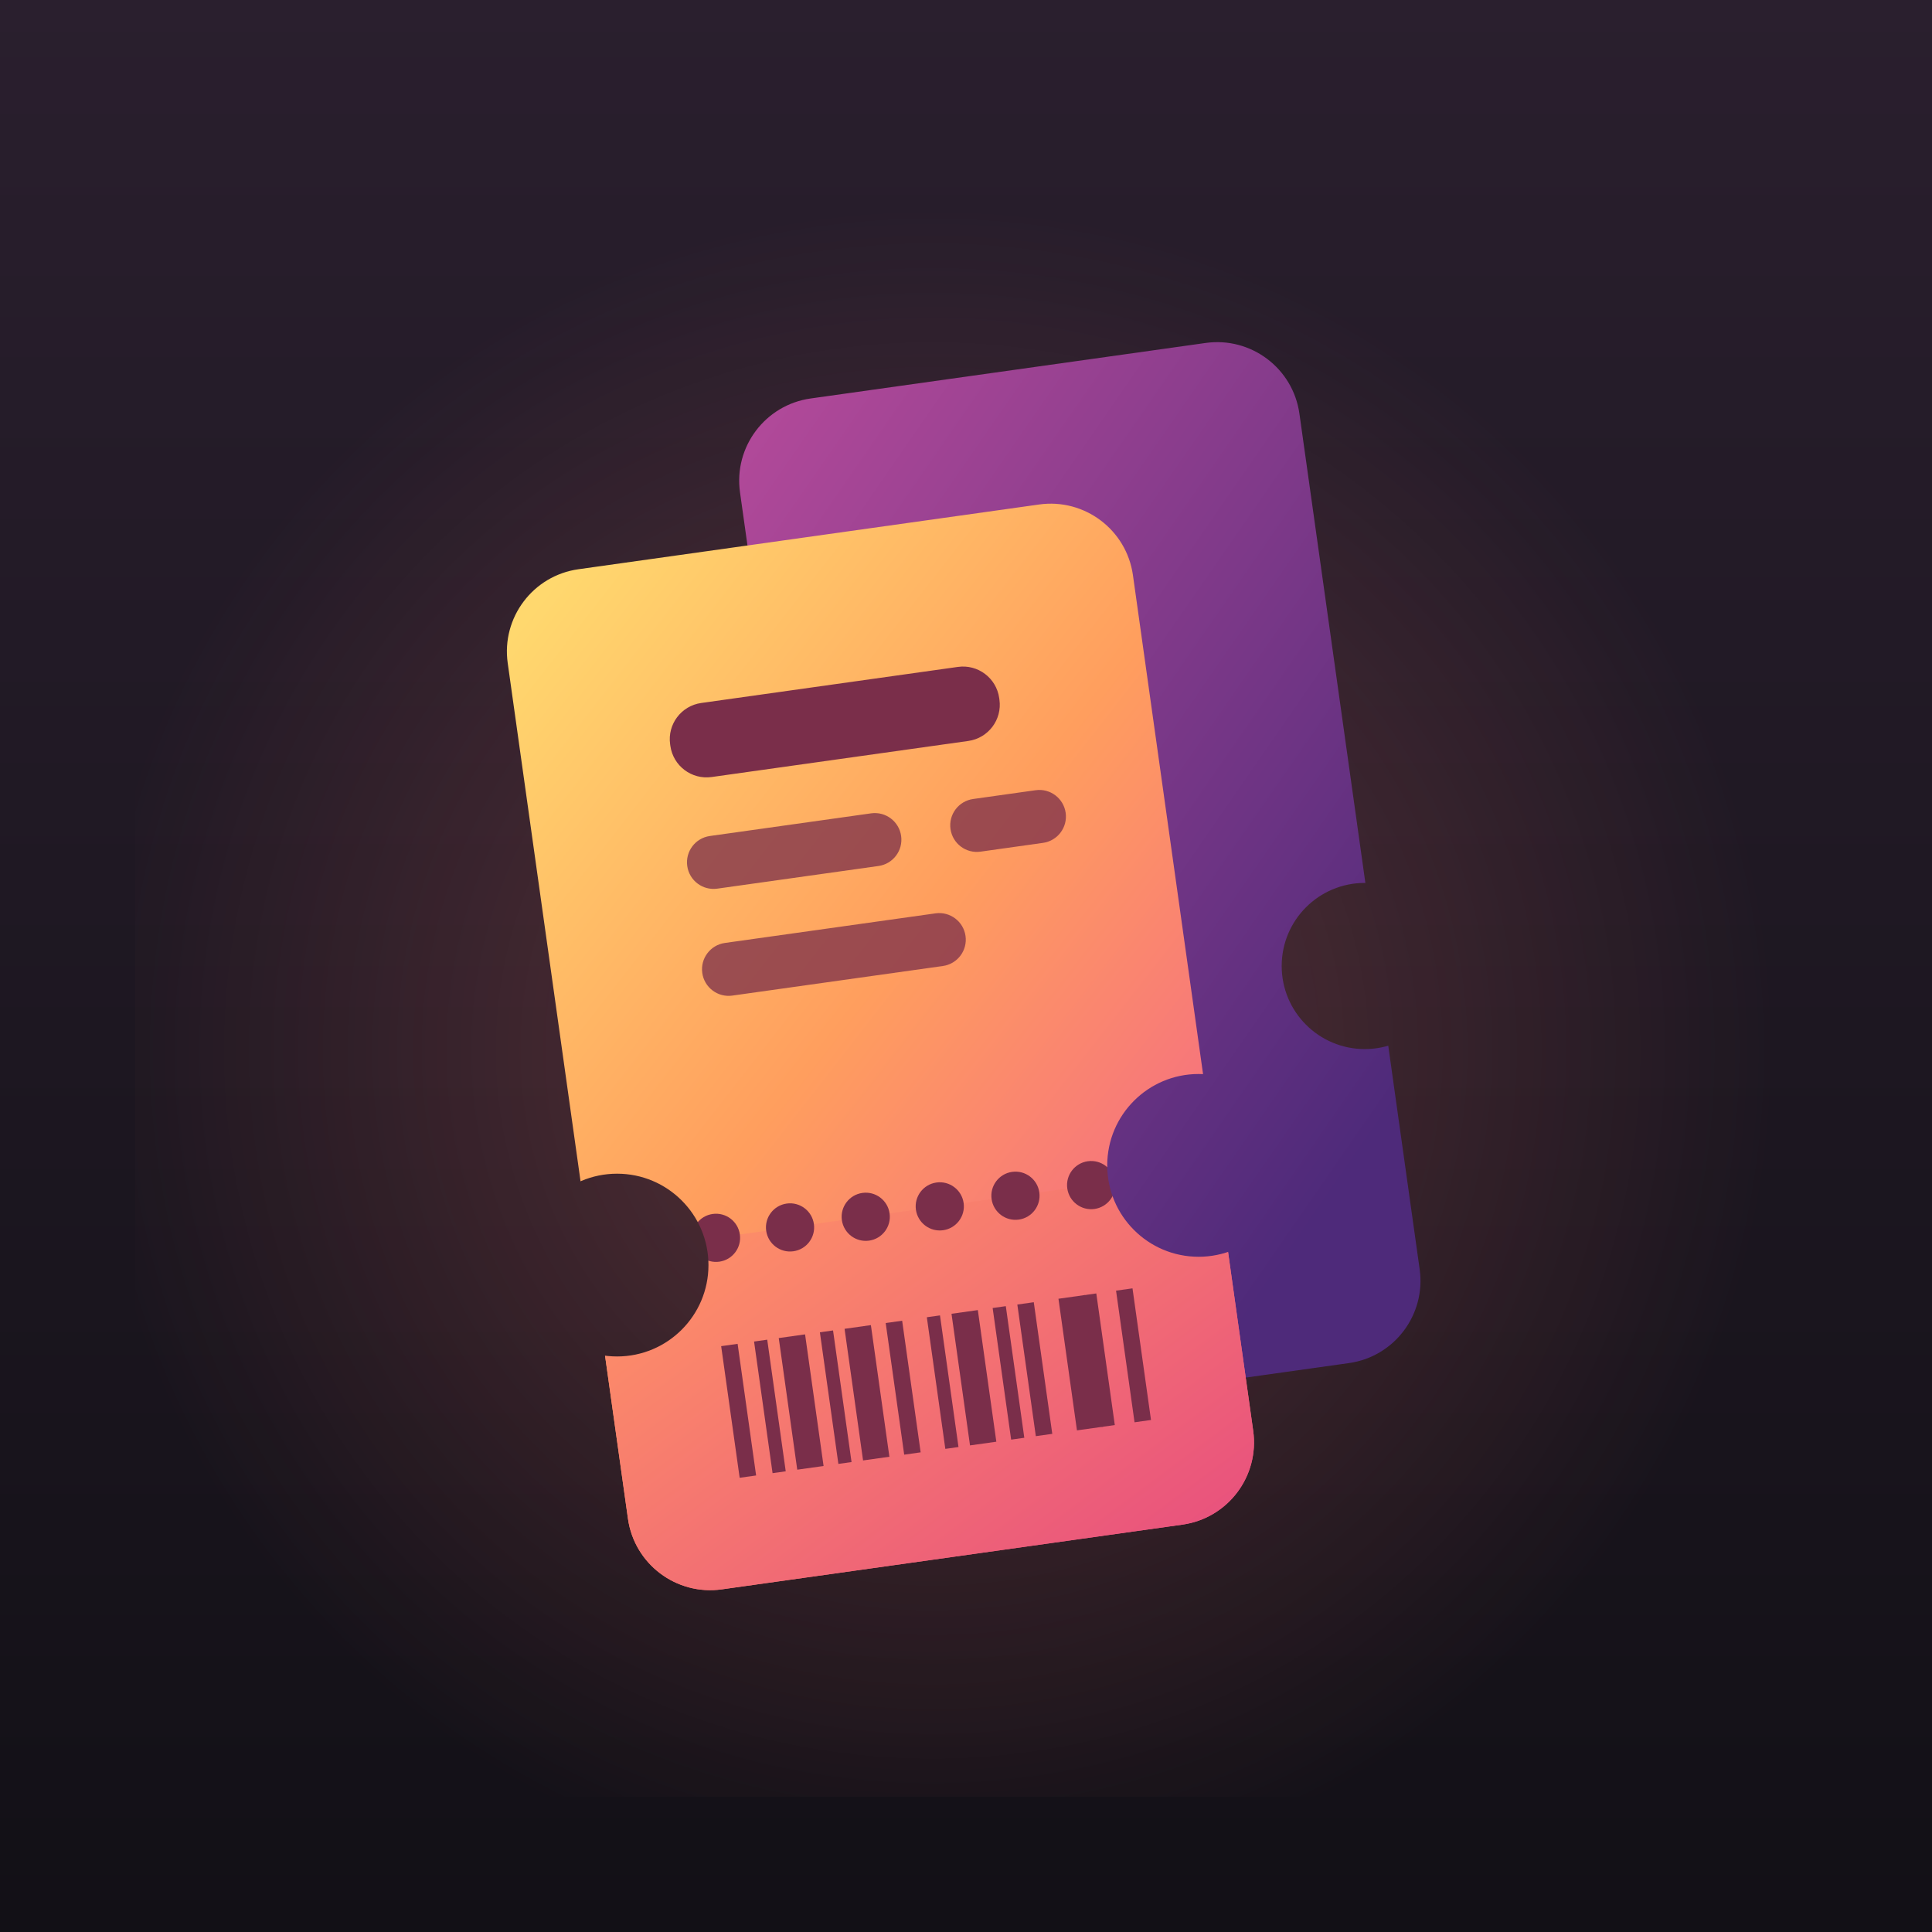
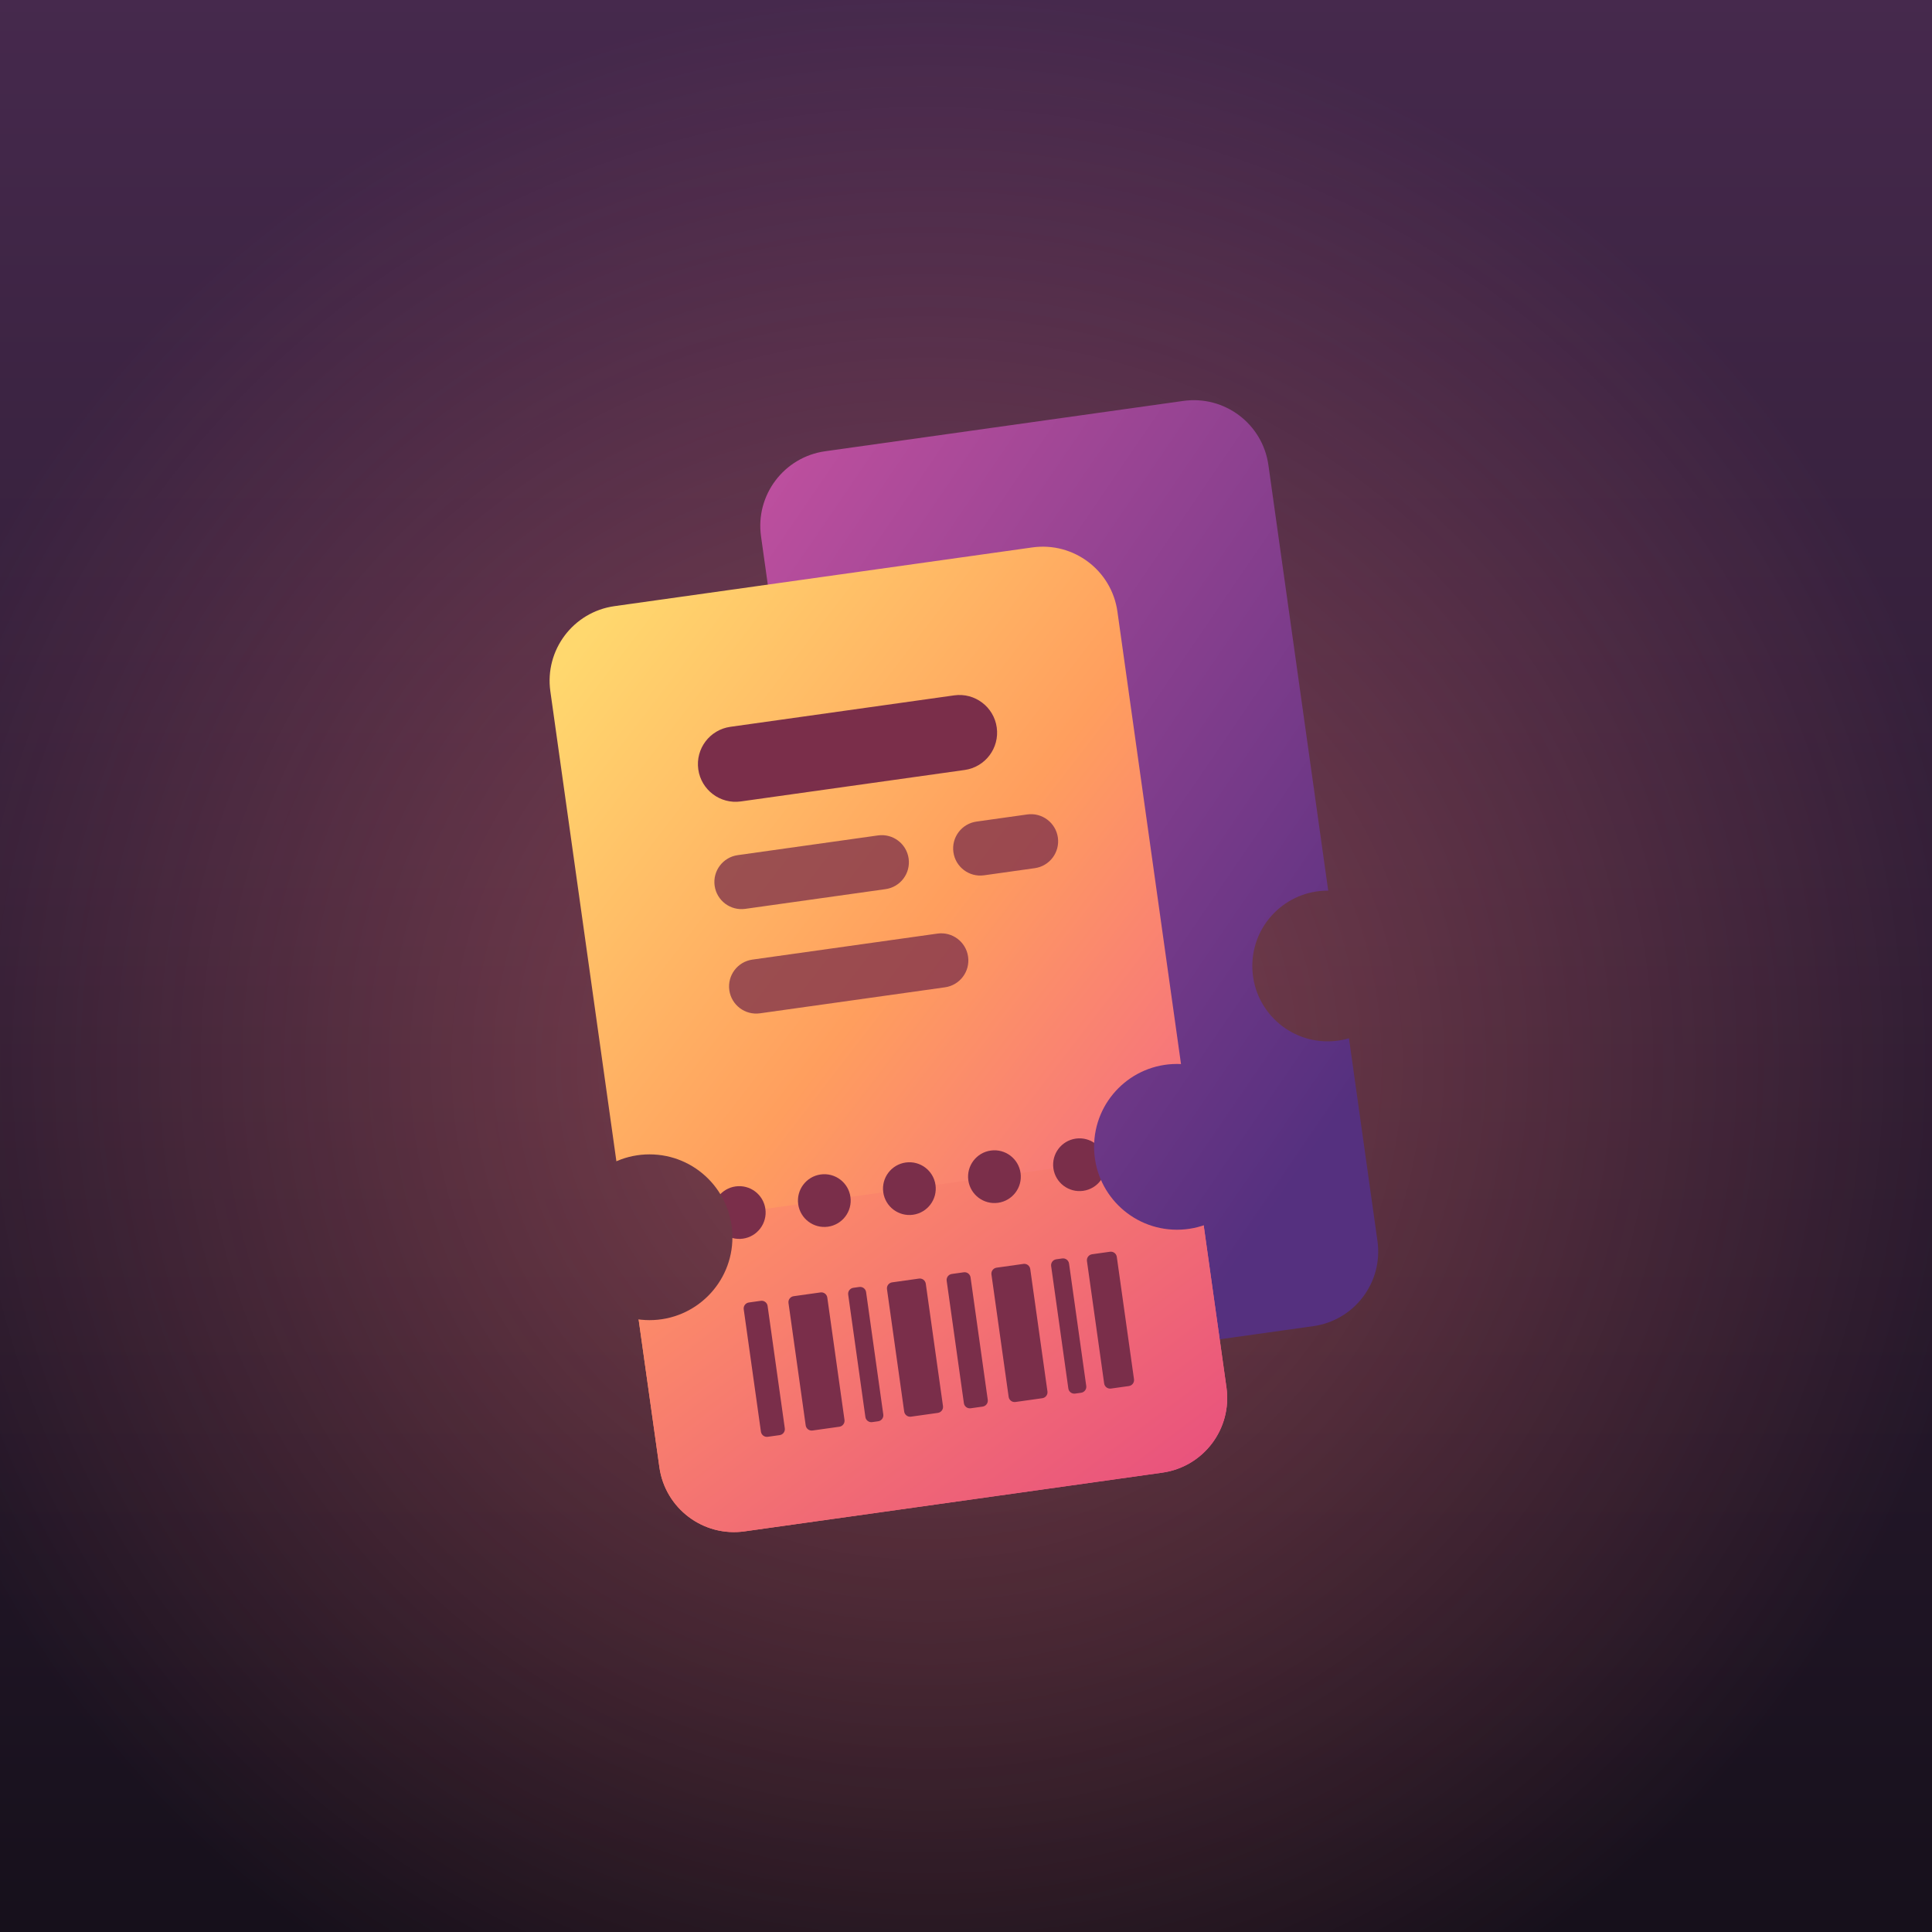
<svg xmlns="http://www.w3.org/2000/svg" width="512" height="512" viewBox="0 0 100 100">
  <defs>
    <linearGradient id="bg1" x1="0" y1="0" x2="0" y2="1">
-       <stop offset="0" stop-color="#2A1F2E" />
-       <stop offset="1" stop-color="#121016" />
+       <stop offset="0" stop-color="#46294D" />
+       <stop offset="1" stop-color="#16101B" />
    </linearGradient>
-     <radialGradient id="gl1" cx="0.48" cy="0.55" r="0.5">
-       <stop offset="0" stop-color="#FF7A7A" stop-opacity="0.28" />
+     <radialGradient id="gl1" cx="0.48" cy="0.55" r="0.55">
+       <stop offset="0" stop-color="#FF7A7A" stop-opacity="0.42" />
      <stop offset="1" stop-color="#FF7A7A" stop-opacity="0" />
    </radialGradient>
    <linearGradient id="fr1" x1="0.1" y1="0" x2="0.7" y2="1">
      <stop offset="0" stop-color="#FFD86E" />
      <stop offset="0.5" stop-color="#FF9E5E" />
      <stop offset="1" stop-color="#F25F8B" />
    </linearGradient>
    <linearGradient id="st1" x1="0" y1="0" x2="1" y2="1">
      <stop offset="0" stop-color="#FF9466" />
      <stop offset="1" stop-color="#E8507E" />
    </linearGradient>
    <linearGradient id="bk1" x1="0" y1="0" x2="0.6" y2="1">
-       <stop offset="0" stop-color="#B44A9A" />
-       <stop offset="1" stop-color="#4E2A7A" />
+       <stop offset="0" stop-color="#C0509F" />
+       <stop offset="1" stop-color="#55307F" />
    </linearGradient>
-     <linearGradient id="gs1" x1="0" y1="0" x2="1" y2="0.7">
-       <stop offset="0" stop-color="#FFFFFF" stop-opacity="0" />
-       <stop offset="0.38" stop-color="#FFFFFF" stop-opacity="0" />
-       <stop offset="0.46" stop-color="#FFFFFF" stop-opacity="0.38" />
-       <stop offset="0.56" stop-color="#FFFFFF" stop-opacity="0" />
-     </linearGradient>
-     <clipPath id="cp1">
-       <rect x="26" y="24" width="38" height="62" rx="5" />
-     </clipPath>
    <mask id="nm1" maskUnits="userSpaceOnUse" x="0" y="0" width="100" height="100">
      <rect width="100" height="100" fill="#fff" />
      <circle cx="74" cy="50" r="5" fill="#000" />
    </mask>
    <mask id="fm1" maskUnits="userSpaceOnUse" x="0" y="0" width="100" height="100">
      <rect width="100" height="100" fill="#fff" />
      <circle cx="29" cy="68" r="5.5" fill="#000" />
      <circle cx="64" cy="62" r="5.5" fill="#000" />
    </mask>
  </defs>
  <rect width="100" height="100" fill="url(#bg1)" />
-   <g transform="translate(50 50) scale(0.86) translate(-50 -50)">
-     <rect width="100" height="100" fill="url(#gl1)" />
+   <rect width="100" height="100" fill="url(#gl1)" />
+   <g transform="translate(50 50) scale(0.78) translate(-50 -50)">
    <g mask="url(#nm1)">
      <g transform="rotate(-8 56 46)">
        <rect x="40" y="14" width="34" height="62" rx="5" fill="url(#bk1)" />
      </g>
    </g>
    <g mask="url(#fm1)">
      <g transform="rotate(-8 44 56)">
        <rect x="26" y="24" width="38" height="62" rx="5" fill="url(#fr1)" />
        <path d="M26 65 H64 V81 A5 5 0 0 1 59 86 H31 A5 5 0 0 1 26 81 Z" fill="url(#st1)" />
-         <rect x="35" y="33" width="20" height="4.5" rx="2.2" fill="#7A2E4A" />
-         <rect x="35" y="41" width="13" height="3.2" rx="1.6" fill="#7A2E4A" opacity="0.75" />
-         <rect x="35" y="47.5" width="16" height="3.2" rx="1.6" fill="#7A2E4A" opacity="0.75" />
-         <rect x="51" y="41" width="7" height="3.2" rx="1.6" fill="#7A2E4A" opacity="0.75" />
-         <circle cx="33.6" cy="65" r="1.45" fill="#7A2E4A" />
-         <circle cx="38.1" cy="65" r="1.45" fill="#7A2E4A" />
-         <circle cx="42.7" cy="65" r="1.45" fill="#7A2E4A" />
-         <circle cx="47.2" cy="65" r="1.45" fill="#7A2E4A" />
-         <circle cx="51.8" cy="65" r="1.45" fill="#7A2E4A" />
-         <circle cx="56.4" cy="65" r="1.45" fill="#7A2E4A" />
-         <rect x="33" y="71.5" width="1" height="8" fill="#7A2E4A" />
-         <rect x="35" y="71.5" width="0.8" height="8" fill="#7A2E4A" />
-         <rect x="36.5" y="71.5" width="1.6" height="8" fill="#7A2E4A" />
-         <rect x="39" y="71.5" width="0.8" height="8" fill="#7A2E4A" />
-         <rect x="40.5" y="71.5" width="1.6" height="8" fill="#7A2E4A" />
-         <rect x="43" y="71.5" width="1" height="8" fill="#7A2E4A" />
-         <rect x="45.5" y="71.5" width="0.8" height="8" fill="#7A2E4A" />
-         <rect x="47" y="71.5" width="1.6" height="8" fill="#7A2E4A" />
-         <rect x="49.5" y="71.5" width="0.8" height="8" fill="#7A2E4A" />
-         <rect x="51" y="71.5" width="1" height="8" fill="#7A2E4A" />
-         <rect x="53.5" y="71.5" width="1.6" height="8" fill="#7A2E4A" />
-         <rect x="55" y="71.5" width="0.8" height="8" fill="#7A2E4A" />
-         <rect x="57" y="71.5" width="1" height="8" fill="#7A2E4A" />
+         <rect x="35" y="33" width="20" height="5" rx="2.5" fill="#7A2E4A" />
+         <rect x="35" y="41.5" width="13" height="3.6" rx="1.8" fill="#7A2E4A" opacity="0.75" />
+         <rect x="51" y="41.5" width="7" height="3.6" rx="1.8" fill="#7A2E4A" opacity="0.75" />
+         <rect x="35" y="48.5" width="16" height="3.6" rx="1.8" fill="#7A2E4A" opacity="0.75" />
+         <circle cx="33.60" cy="65" r="1.75" fill="#7A2E4A" />
+         <circle cx="39.30" cy="65" r="1.75" fill="#7A2E4A" />
+         <circle cx="45.00" cy="65" r="1.75" fill="#7A2E4A" />
+         <circle cx="50.70" cy="65" r="1.75" fill="#7A2E4A" />
+         <circle cx="56.40" cy="65" r="1.75" fill="#7A2E4A" />
+         <rect x="33" y="71" width="1.6" height="9" rx="0.4" fill="#7A2E4A" />
+         <rect x="36" y="71" width="2.6" height="9" rx="0.4" fill="#7A2E4A" />
+         <rect x="40" y="71" width="1.2" height="9" rx="0.4" fill="#7A2E4A" />
+         <rect x="42.6" y="71" width="2.6" height="9" rx="0.4" fill="#7A2E4A" />
+         <rect x="46.6" y="71" width="1.6" height="9" rx="0.4" fill="#7A2E4A" />
+         <rect x="49.6" y="71" width="2.6" height="9" rx="0.4" fill="#7A2E4A" />
+         <rect x="53.6" y="71" width="1.2" height="9" rx="0.4" fill="#7A2E4A" />
+         <rect x="56" y="71" width="2" height="9" rx="0.4" fill="#7A2E4A" />
      </g>
    </g>
  </g>
</svg>
